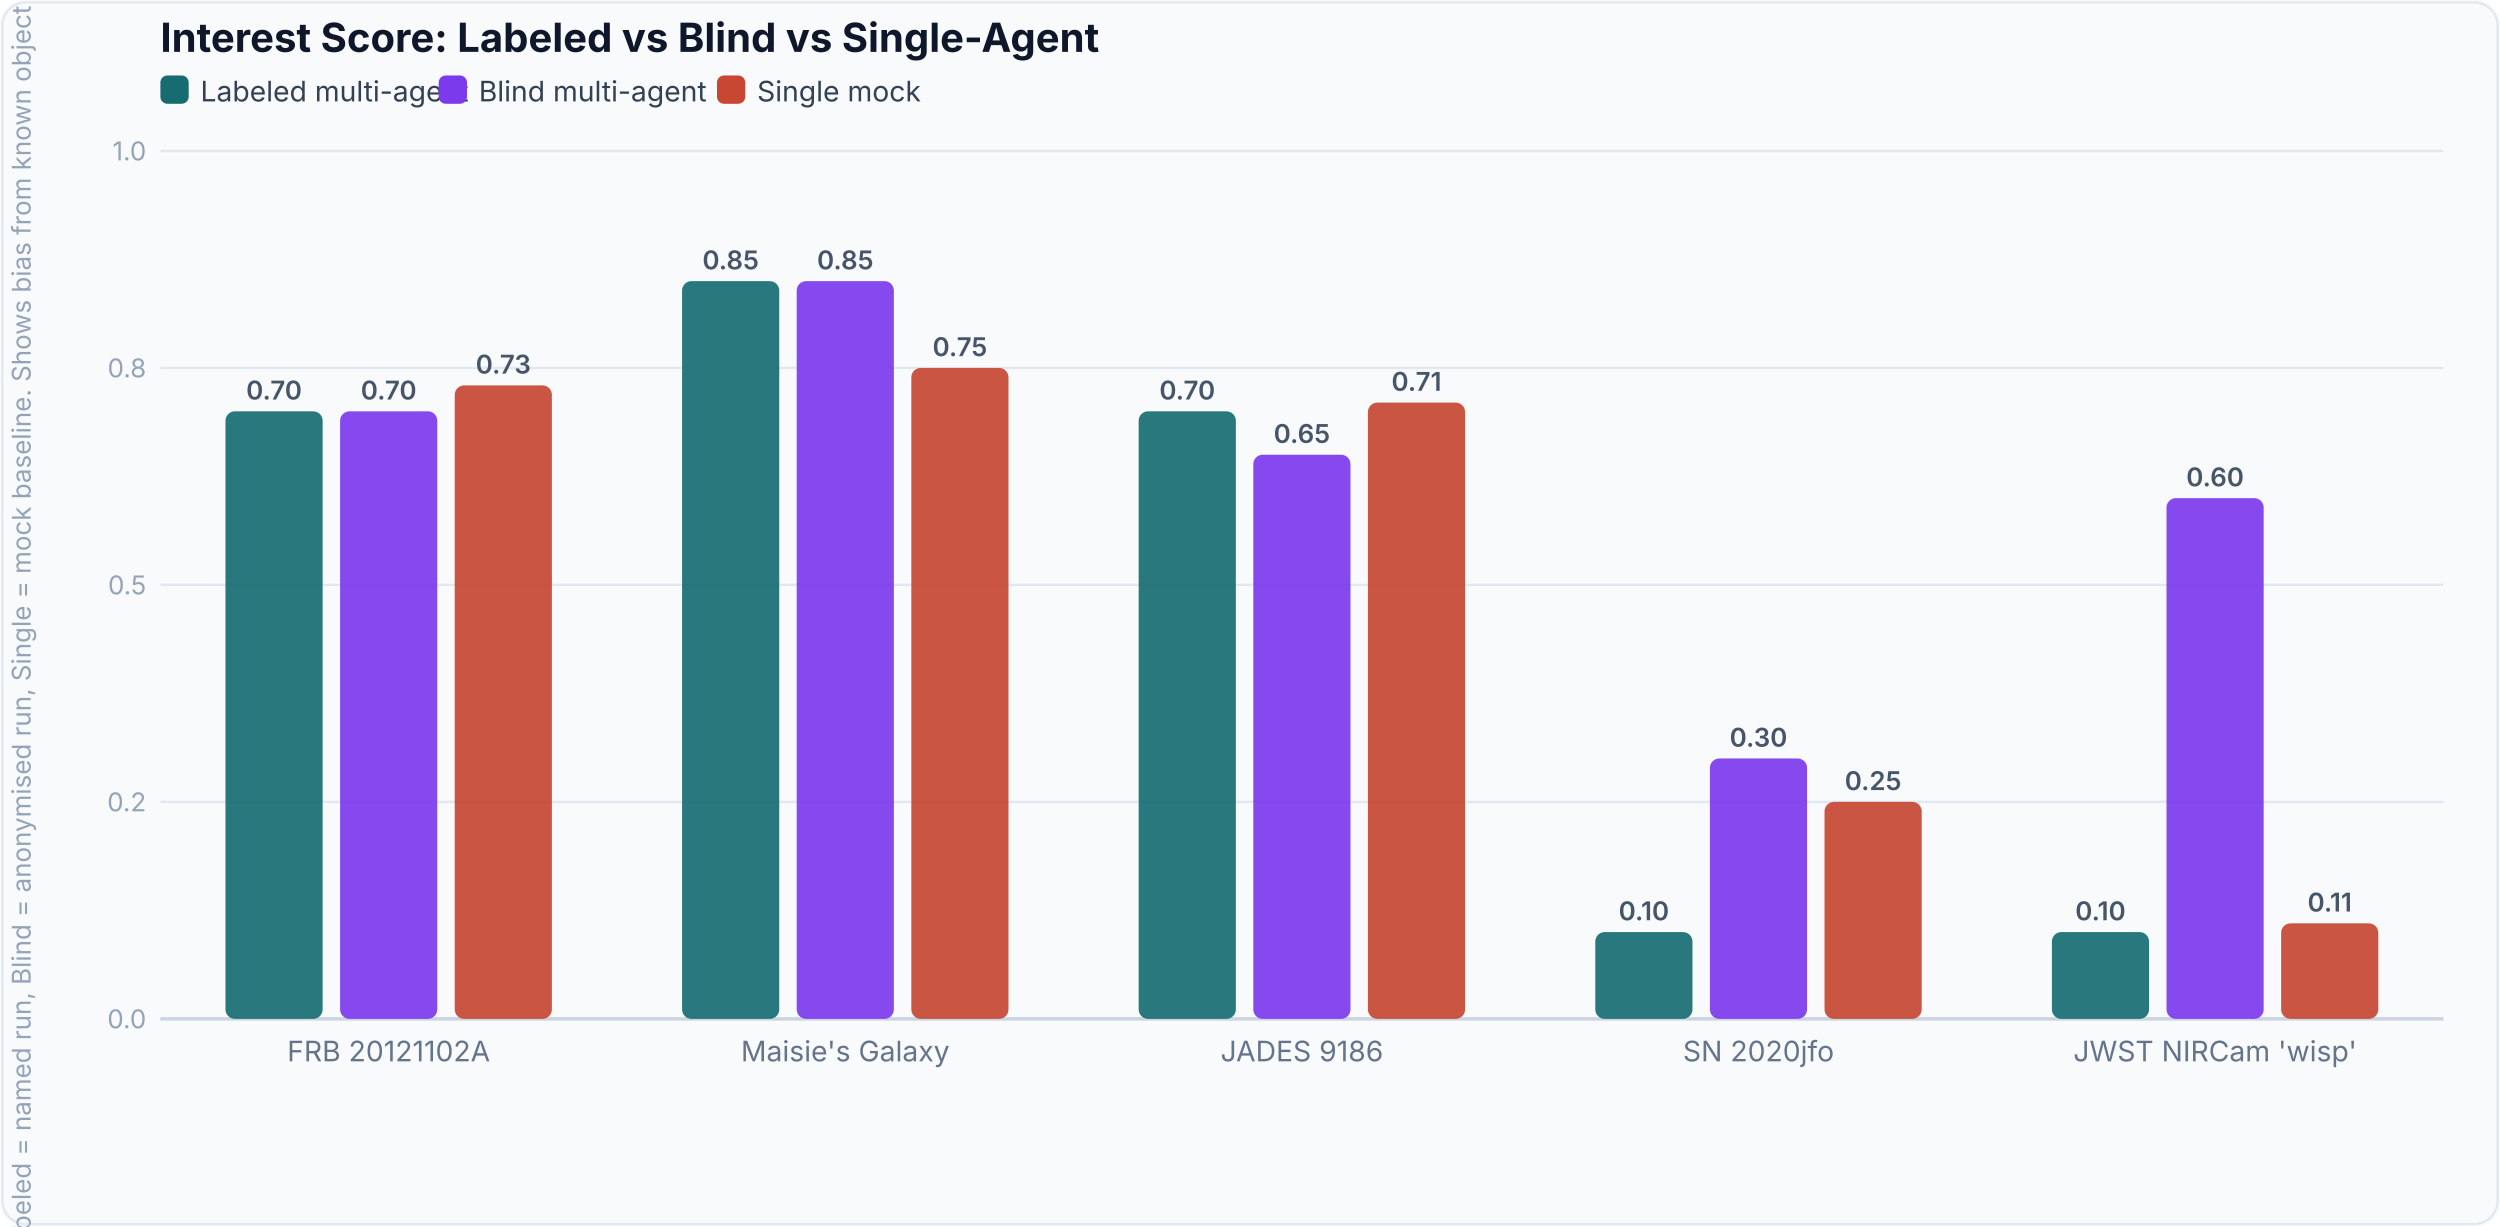
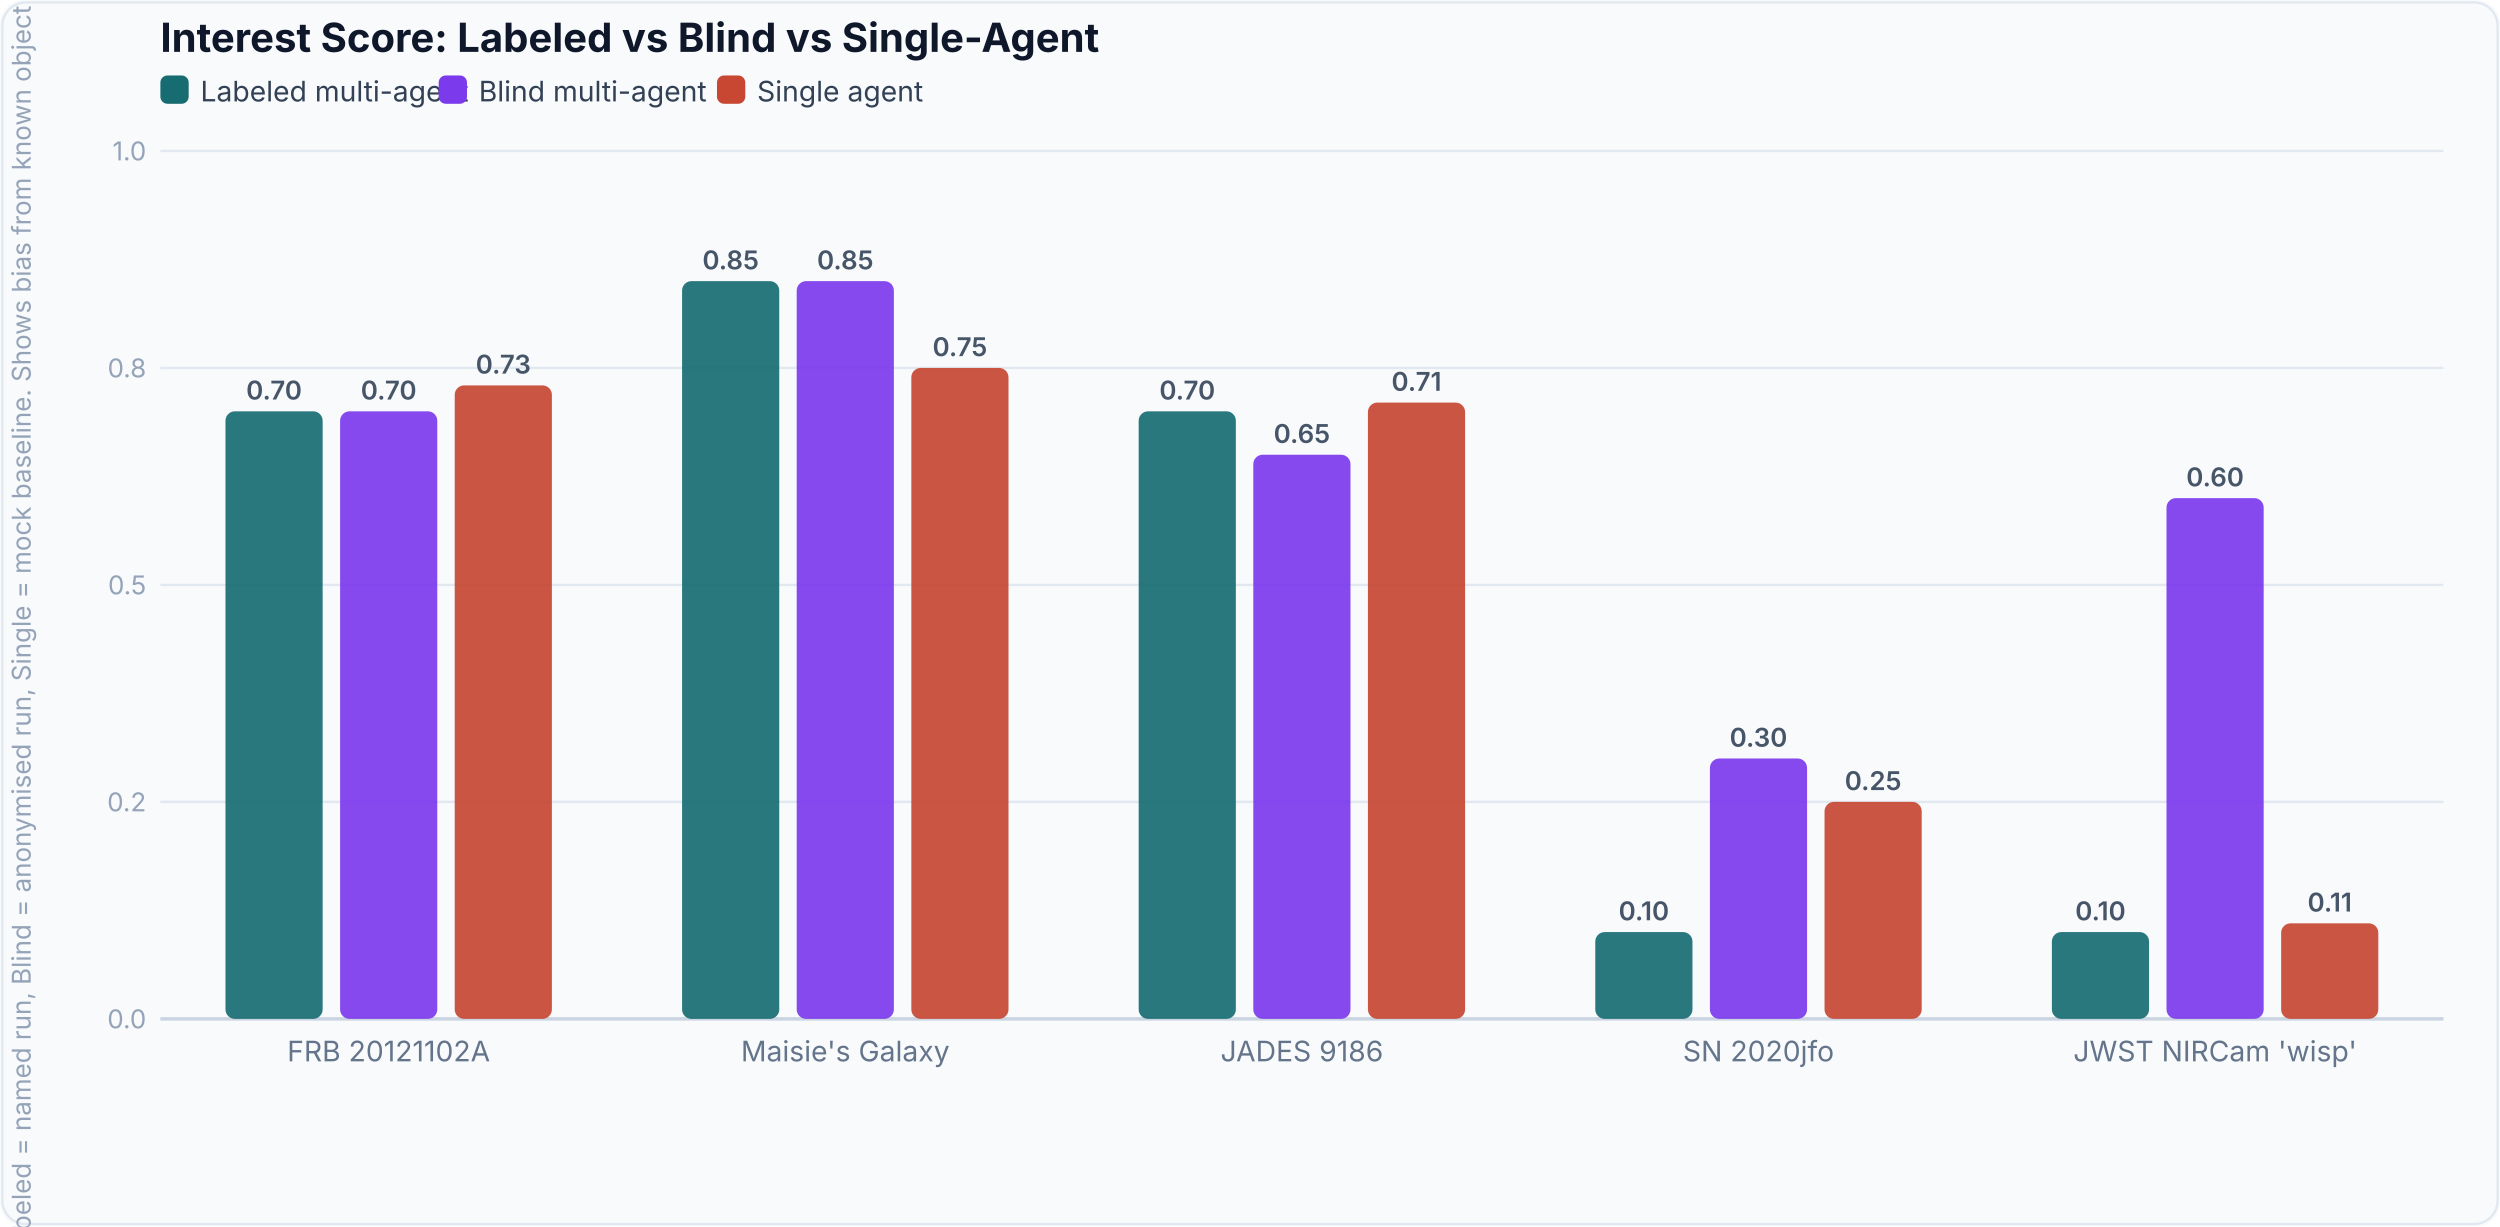
<svg xmlns="http://www.w3.org/2000/svg" viewBox="0 0 1060 520" role="img">
  <style>text{font-family:'Inter',system-ui,Arial,sans-serif;fill:#1e293b}.dim{fill:#94a3b8}.grid{stroke:#e2e8f0;stroke-width:1}.axis{stroke:#cbd5e1;stroke-width:1.5}.val{font-size:11px;font-weight:600;fill:#475569}.lbl{font-size:12px;fill:#64748b}.title{font-size:17px;font-weight:700;fill:#0f172a}.ylbl{font-size:11px;fill:#94a3b8}.leg-text{font-size:12px;fill:#334155}</style>
  <rect width="1060" height="520" fill="#f8fafc" rx="10" />
  <rect x="1" y="1" width="1058" height="518" fill="none" stroke="#e2e8f0" stroke-width="1" rx="10" />
  <text class="title" x="68" y="22">Interest Score: Labeled vs Blind vs Single-Agent</text>
  <rect x="68" y="32" width="12" height="12" rx="3" fill="#176c72" />
  <text class="leg-text" x="85" y="43">Labeled multi-agent</text>
  <rect x="186" y="32" width="12" height="12" rx="3" fill="#7c3aed" />
  <text class="leg-text" x="203" y="43">Blind multi-agent</text>
  <rect x="304" y="32" width="12" height="12" rx="3" fill="#c74732" />
-   <text class="leg-text" x="321" y="43">Single mock</text>
+   <text class="leg-text" x="321" y="43">Single agent</text>
  <line class="grid" x1="68" y1="432.0" x2="1036" y2="432.0" />
  <text class="ylbl" x="62" y="436.0" text-anchor="end">0.0</text>
  <line class="grid" x1="68" y1="340.0" x2="1036" y2="340.0" />
  <text class="ylbl" x="62" y="344.0" text-anchor="end">0.2</text>
  <line class="grid" x1="68" y1="248.0" x2="1036" y2="248.0" />
  <text class="ylbl" x="62" y="252.0" text-anchor="end">0.5</text>
  <line class="grid" x1="68" y1="156.0" x2="1036" y2="156.0" />
  <text class="ylbl" x="62" y="160.0" text-anchor="end">0.8</text>
  <line class="grid" x1="68" y1="64.0" x2="1036" y2="64.0" />
  <text class="ylbl" x="62" y="68.0" text-anchor="end">1.0</text>
  <line class="axis" x1="68" y1="432" x2="1036" y2="432" />
  <rect x="95.6" y="174.4" width="41.2" height="257.6" rx="4" fill="#176c72" opacity="0.92" />
  <text class="val" x="116.2" y="169.4" text-anchor="middle">0.70</text>
  <rect x="144.2" y="174.4" width="41.2" height="257.6" rx="4" fill="#7c3aed" opacity="0.92" />
  <text class="val" x="164.8" y="169.4" text-anchor="middle">0.70</text>
  <rect x="192.8" y="163.4" width="41.2" height="268.6" rx="4" fill="#c74732" opacity="0.92" />
  <text class="val" x="213.4" y="158.4" text-anchor="middle">0.73</text>
  <text class="lbl" x="164.8" y="450.0" text-anchor="middle">FRB 20121102A</text>
  <rect x="289.2" y="119.2" width="41.2" height="312.8" rx="4" fill="#176c72" opacity="0.92" />
  <text class="val" x="309.8" y="114.2" text-anchor="middle">0.85</text>
  <rect x="337.8" y="119.2" width="41.2" height="312.8" rx="4" fill="#7c3aed" opacity="0.92" />
  <text class="val" x="358.4" y="114.2" text-anchor="middle">0.85</text>
  <rect x="386.4" y="156.0" width="41.2" height="276.0" rx="4" fill="#c74732" opacity="0.92" />
  <text class="val" x="407.0" y="151.0" text-anchor="middle">0.75</text>
  <text class="lbl" x="358.4" y="450.0" text-anchor="middle">Maisie's Galaxy</text>
  <rect x="482.8" y="174.4" width="41.2" height="257.6" rx="4" fill="#176c72" opacity="0.92" />
  <text class="val" x="503.4" y="169.4" text-anchor="middle">0.70</text>
  <rect x="531.4" y="192.8" width="41.2" height="239.2" rx="4" fill="#7c3aed" opacity="0.92" />
  <text class="val" x="552.0" y="187.8" text-anchor="middle">0.65</text>
  <rect x="580.0" y="170.7" width="41.2" height="261.3" rx="4" fill="#c74732" opacity="0.92" />
  <text class="val" x="600.6" y="165.7" text-anchor="middle">0.71</text>
  <text class="lbl" x="552.0" y="450.0" text-anchor="middle">JADES 9186</text>
  <rect x="676.4" y="395.2" width="41.2" height="36.8" rx="4" fill="#176c72" opacity="0.92" />
  <text class="val" x="697.0" y="390.2" text-anchor="middle">0.10</text>
  <rect x="725.0" y="321.6" width="41.2" height="110.4" rx="4" fill="#7c3aed" opacity="0.92" />
  <text class="val" x="745.6" y="316.6" text-anchor="middle">0.30</text>
  <rect x="773.6" y="340.0" width="41.2" height="92.0" rx="4" fill="#c74732" opacity="0.92" />
  <text class="val" x="794.2" y="335.0" text-anchor="middle">0.25</text>
  <text class="lbl" x="745.6" y="450.0" text-anchor="middle">SN 2020jfo</text>
  <rect x="870.0" y="395.2" width="41.2" height="36.8" rx="4" fill="#176c72" opacity="0.92" />
  <text class="val" x="890.6" y="390.2" text-anchor="middle">0.10</text>
  <rect x="918.6" y="211.2" width="41.2" height="220.8" rx="4" fill="#7c3aed" opacity="0.92" />
  <text class="val" x="939.2" y="206.2" text-anchor="middle">0.60</text>
  <rect x="967.2" y="391.5" width="41.2" height="40.5" rx="4" fill="#c74732" opacity="0.92" />
  <text class="val" x="987.8" y="386.5" text-anchor="middle">0.11</text>
  <text class="lbl" x="939.2" y="450.0" text-anchor="middle">JWST NIRCam 'wisp'</text>
  <text class="ylbl" transform="translate(13,248.0) rotate(-90)" text-anchor="middle">Labeled = named run, Blind = anonymised run, Single = mock baseline. Shows bias from known object names.</text>
</svg>
